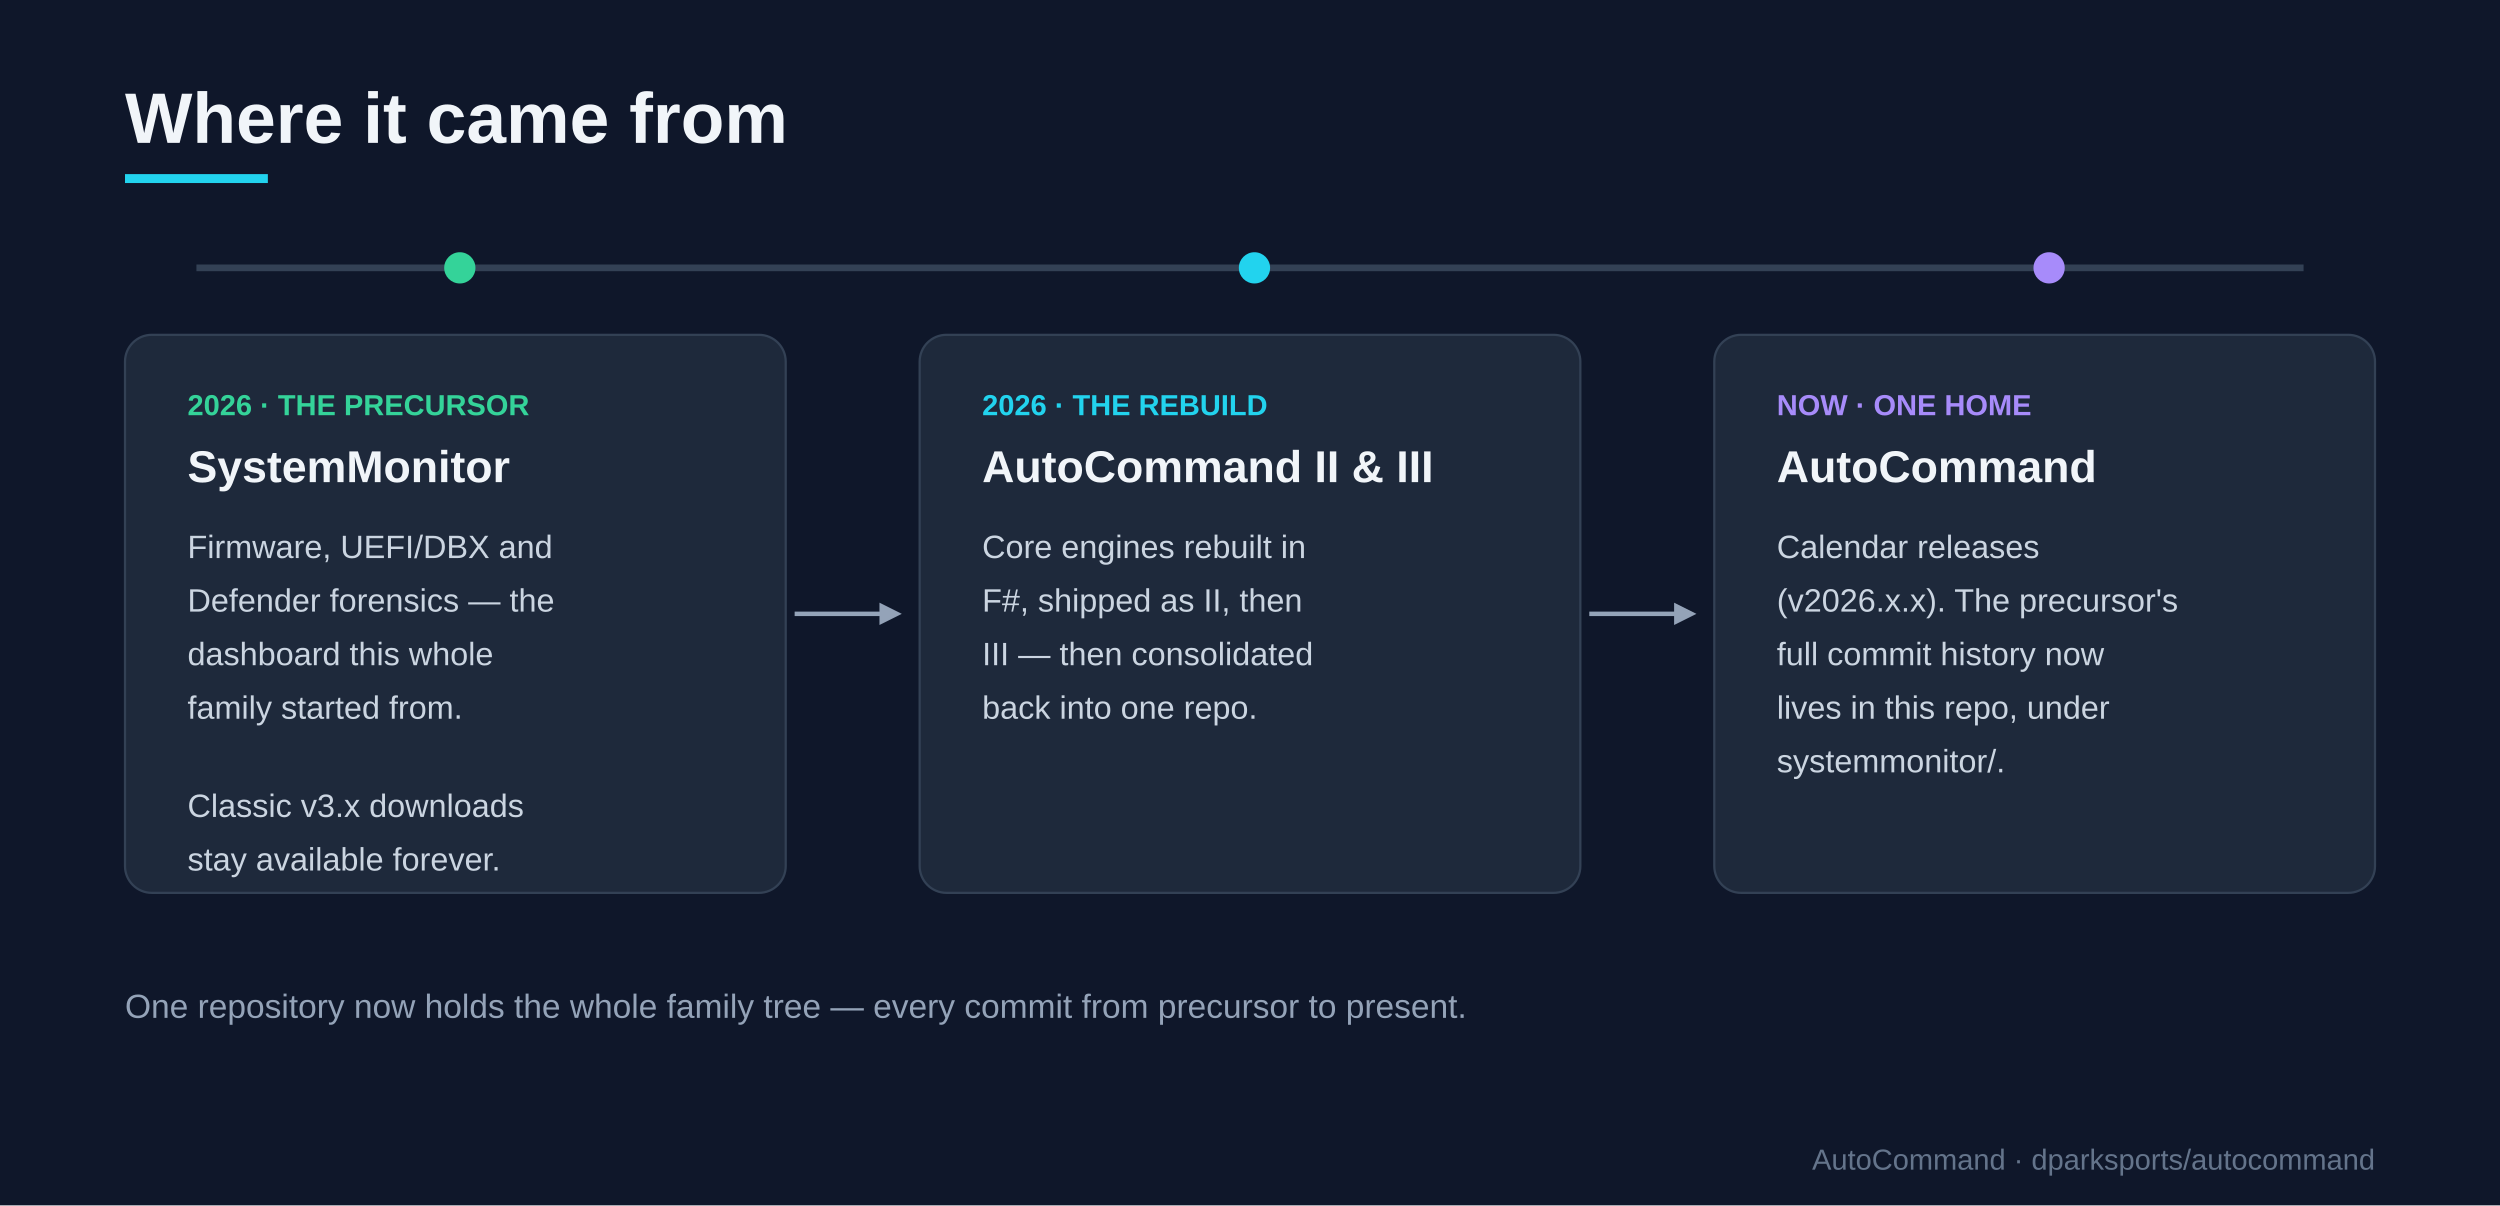
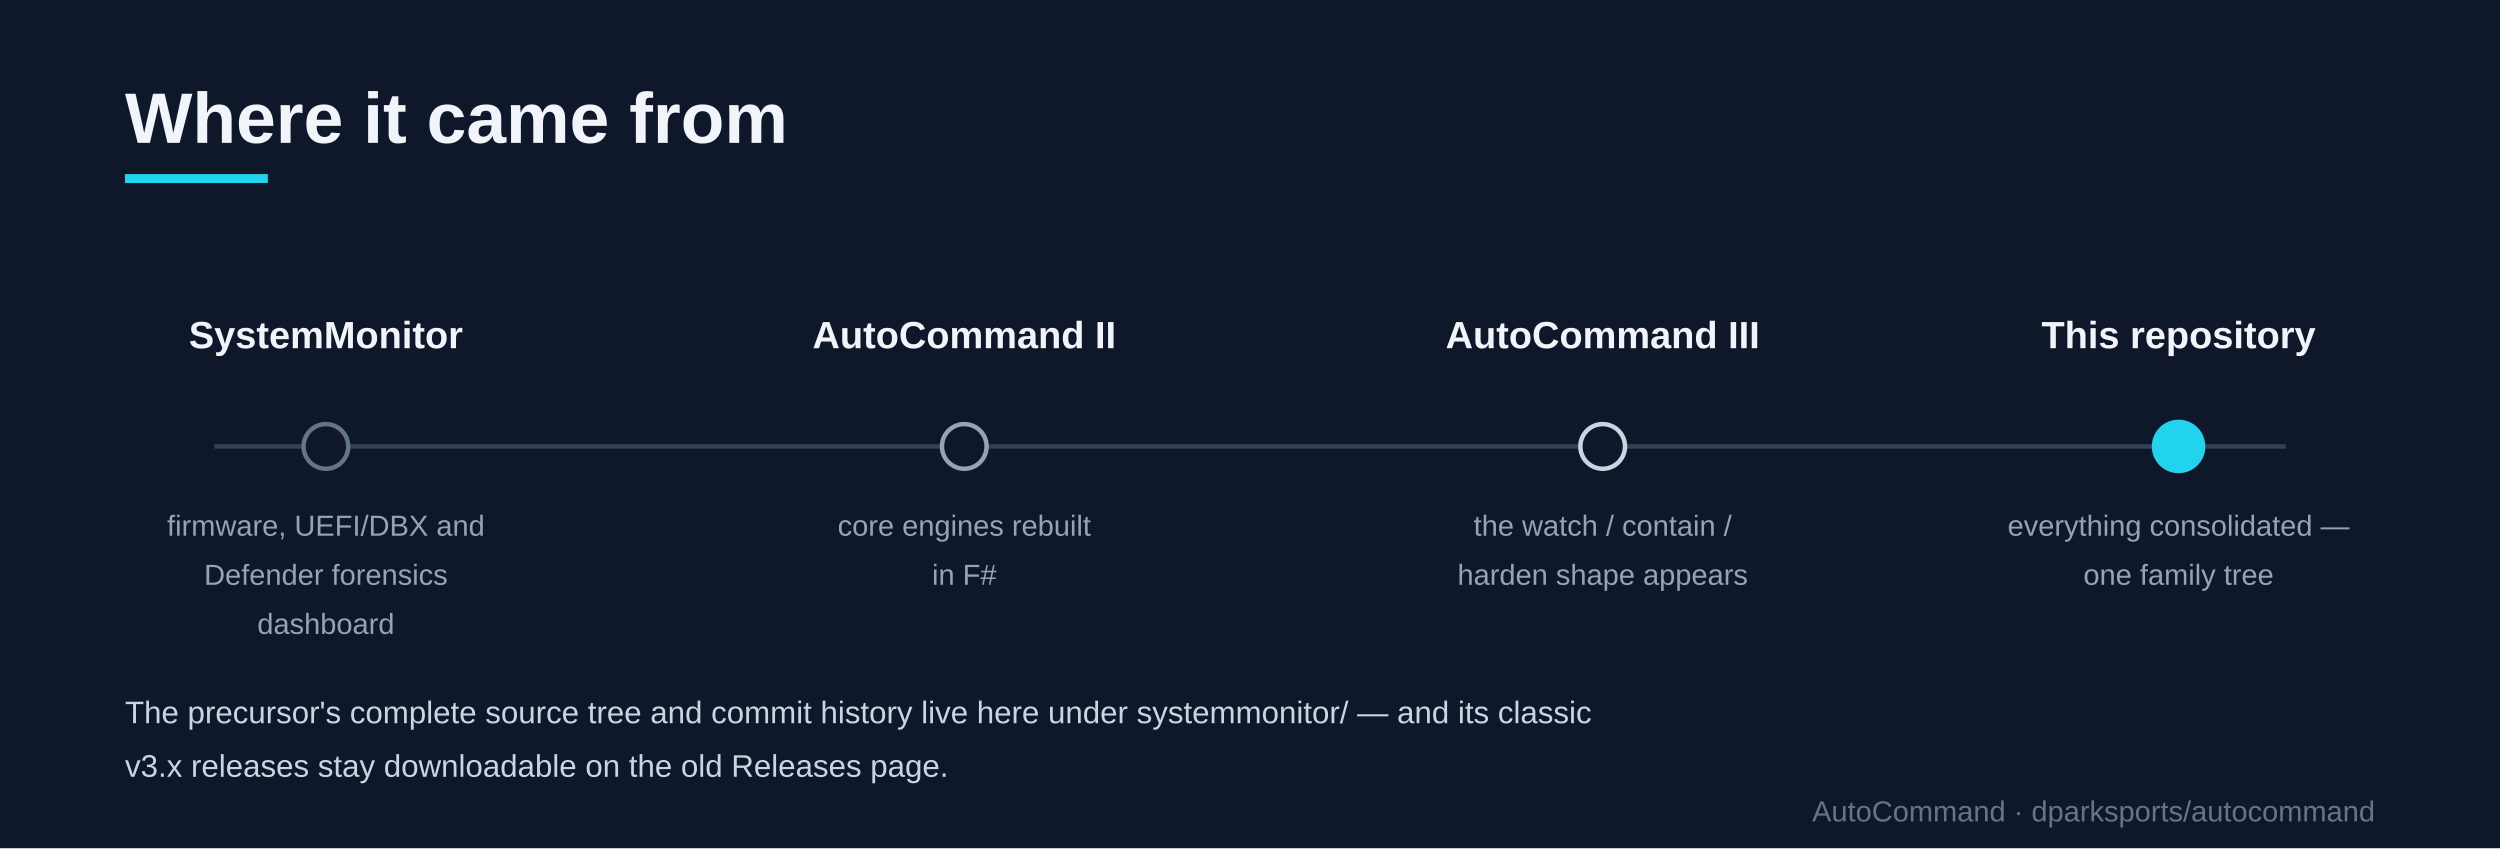
- <svg xmlns="http://www.w3.org/2000/svg" width="1120" height="540" viewBox="0 0 1120 540" role="img" aria-label="Where it came from: SystemMonitor, AutoCommand two and three, AutoCommand today">
-   <rect width="1120" height="540" fill="#0f172a" />
+ <svg xmlns="http://www.w3.org/2000/svg" width="1120" height="380" viewBox="0 0 1120 380" role="img" aria-label="Where it came from: SystemMonitor, then AutoCommand II and III, then this one repository">
+   <rect width="1120" height="380" fill="#0f172a" />
  <g font-family="Segoe UI, Arial, sans-serif">
    <text x="56" y="64" font-size="32" font-weight="700" fill="#f1f5f9">Where it came from</text>
    <rect x="56" y="78" width="64" height="4" fill="#22d3ee" />
-     <line x1="88" y1="120" x2="1032" y2="120" stroke="#334155" stroke-width="3" />
-     <circle cx="206" cy="120" r="7" fill="#34d399" />
-     <circle cx="562" cy="120" r="7" fill="#22d3ee" />
-     <circle cx="918" cy="120" r="7" fill="#a78bfa" />
-     <g>
-       <rect x="56" y="150" width="296" height="250" rx="12" fill="#1e293b" stroke="#334155" />
-       <text x="84" y="186" font-size="13" font-weight="600" fill="#34d399">2026 · THE PRECURSOR</text>
-       <text x="84" y="216" font-size="20" font-weight="700" fill="#f1f5f9">SystemMonitor</text>
-       <g font-size="14.5" fill="#cbd5e1">
-         <text x="84" y="250">Firmware, UEFI/DBX and</text>
-         <text x="84" y="274">Defender forensics — the</text>
-         <text x="84" y="298">dashboard this whole</text>
-         <text x="84" y="322">family started from.</text>
-         <text x="84" y="366">Classic v3.x downloads</text>
-         <text x="84" y="390">stay available forever.</text>
-       </g>
-     </g>
-     <g>
-       <rect x="412" y="150" width="296" height="250" rx="12" fill="#1e293b" stroke="#334155" />
-       <text x="440" y="186" font-size="13" font-weight="600" fill="#22d3ee">2026 · THE REBUILD</text>
-       <text x="440" y="216" font-size="20" font-weight="700" fill="#f1f5f9">AutoCommand II &amp; III</text>
-       <g font-size="14.5" fill="#cbd5e1">
-         <text x="440" y="250">Core engines rebuilt in</text>
-         <text x="440" y="274">F#, shipped as II, then</text>
-         <text x="440" y="298">III — then consolidated</text>
-         <text x="440" y="322">back into one repo.</text>
-       </g>
-     </g>
-     <g>
-       <rect x="768" y="150" width="296" height="250" rx="12" fill="#1e293b" stroke="#334155" />
-       <text x="796" y="186" font-size="13" font-weight="600" fill="#a78bfa">NOW · ONE HOME</text>
-       <text x="796" y="216" font-size="20" font-weight="700" fill="#f1f5f9">AutoCommand</text>
-       <g font-size="14.5" fill="#cbd5e1">
-         <text x="796" y="250">Calendar releases</text>
-         <text x="796" y="274">(v2026.x.x). The precursor's</text>
-         <text x="796" y="298">full commit history now</text>
-         <text x="796" y="322">lives in this repo, under</text>
-         <text x="796" y="346">systemmonitor/.</text>
-       </g>
-     </g>
-     <g fill="#94a3b8">
-       <line x1="356" y1="275" x2="396" y2="275" stroke="#94a3b8" stroke-width="2" />
-       <polygon points="404,275 394,270 394,280" />
-       <line x1="712" y1="275" x2="752" y2="275" stroke="#94a3b8" stroke-width="2" />
-       <polygon points="760,275 750,270 750,280" />
-     </g>
-     <text x="56" y="456" font-size="15" fill="#94a3b8">One repository now holds the whole family tree — every commit from precursor to present.</text>
-     <text x="1064" y="524" font-size="13" fill="#64748b" text-anchor="end">AutoCommand · dparksports/autocommand</text>
+     <line x1="96" y1="200" x2="1024" y2="200" stroke="#334155" stroke-width="2" />
+     <circle cx="146" cy="200" r="10" fill="#0f172a" stroke="#64748b" stroke-width="2" />
+     <text x="146" y="156" font-size="17" font-weight="700" fill="#f1f5f9" text-anchor="middle">SystemMonitor</text>
+     <text x="146" y="240" font-size="13" fill="#94a3b8" text-anchor="middle">firmware, UEFI/DBX and</text>
+     <text x="146" y="262" font-size="13" fill="#94a3b8" text-anchor="middle">Defender forensics</text>
+     <text x="146" y="284" font-size="13" fill="#94a3b8" text-anchor="middle">dashboard</text>
+     <circle cx="432" cy="200" r="10" fill="#0f172a" stroke="#94a3b8" stroke-width="2" />
+     <text x="432" y="156" font-size="17" font-weight="700" fill="#f1f5f9" text-anchor="middle">AutoCommand II</text>
+     <text x="432" y="240" font-size="13" fill="#94a3b8" text-anchor="middle">core engines rebuilt</text>
+     <text x="432" y="262" font-size="13" fill="#94a3b8" text-anchor="middle">in F#</text>
+     <circle cx="718" cy="200" r="10" fill="#0f172a" stroke="#cbd5e1" stroke-width="2" />
+     <text x="718" y="156" font-size="17" font-weight="700" fill="#f1f5f9" text-anchor="middle">AutoCommand III</text>
+     <text x="718" y="240" font-size="13" fill="#94a3b8" text-anchor="middle">the watch / contain /</text>
+     <text x="718" y="262" font-size="13" fill="#94a3b8" text-anchor="middle">harden shape appears</text>
+     <circle cx="976" cy="200" r="12" fill="#22d3ee" />
+     <text x="976" y="156" font-size="17" font-weight="700" fill="#f1f5f9" text-anchor="middle">This repository</text>
+     <text x="976" y="240" font-size="13" fill="#94a3b8" text-anchor="middle">everything consolidated —</text>
+     <text x="976" y="262" font-size="13" fill="#94a3b8" text-anchor="middle">one family tree</text>
+     <text x="56" y="324" font-size="14" fill="#cbd5e1">The precursor's complete source tree and commit history live here under systemmonitor/ — and its classic</text>
+     <text x="56" y="348" font-size="14" fill="#cbd5e1">v3.x releases stay downloadable on the old Releases page.</text>
+     <text x="1064" y="368" font-size="13" fill="#64748b" text-anchor="end">AutoCommand · dparksports/autocommand</text>
  </g>
</svg>
